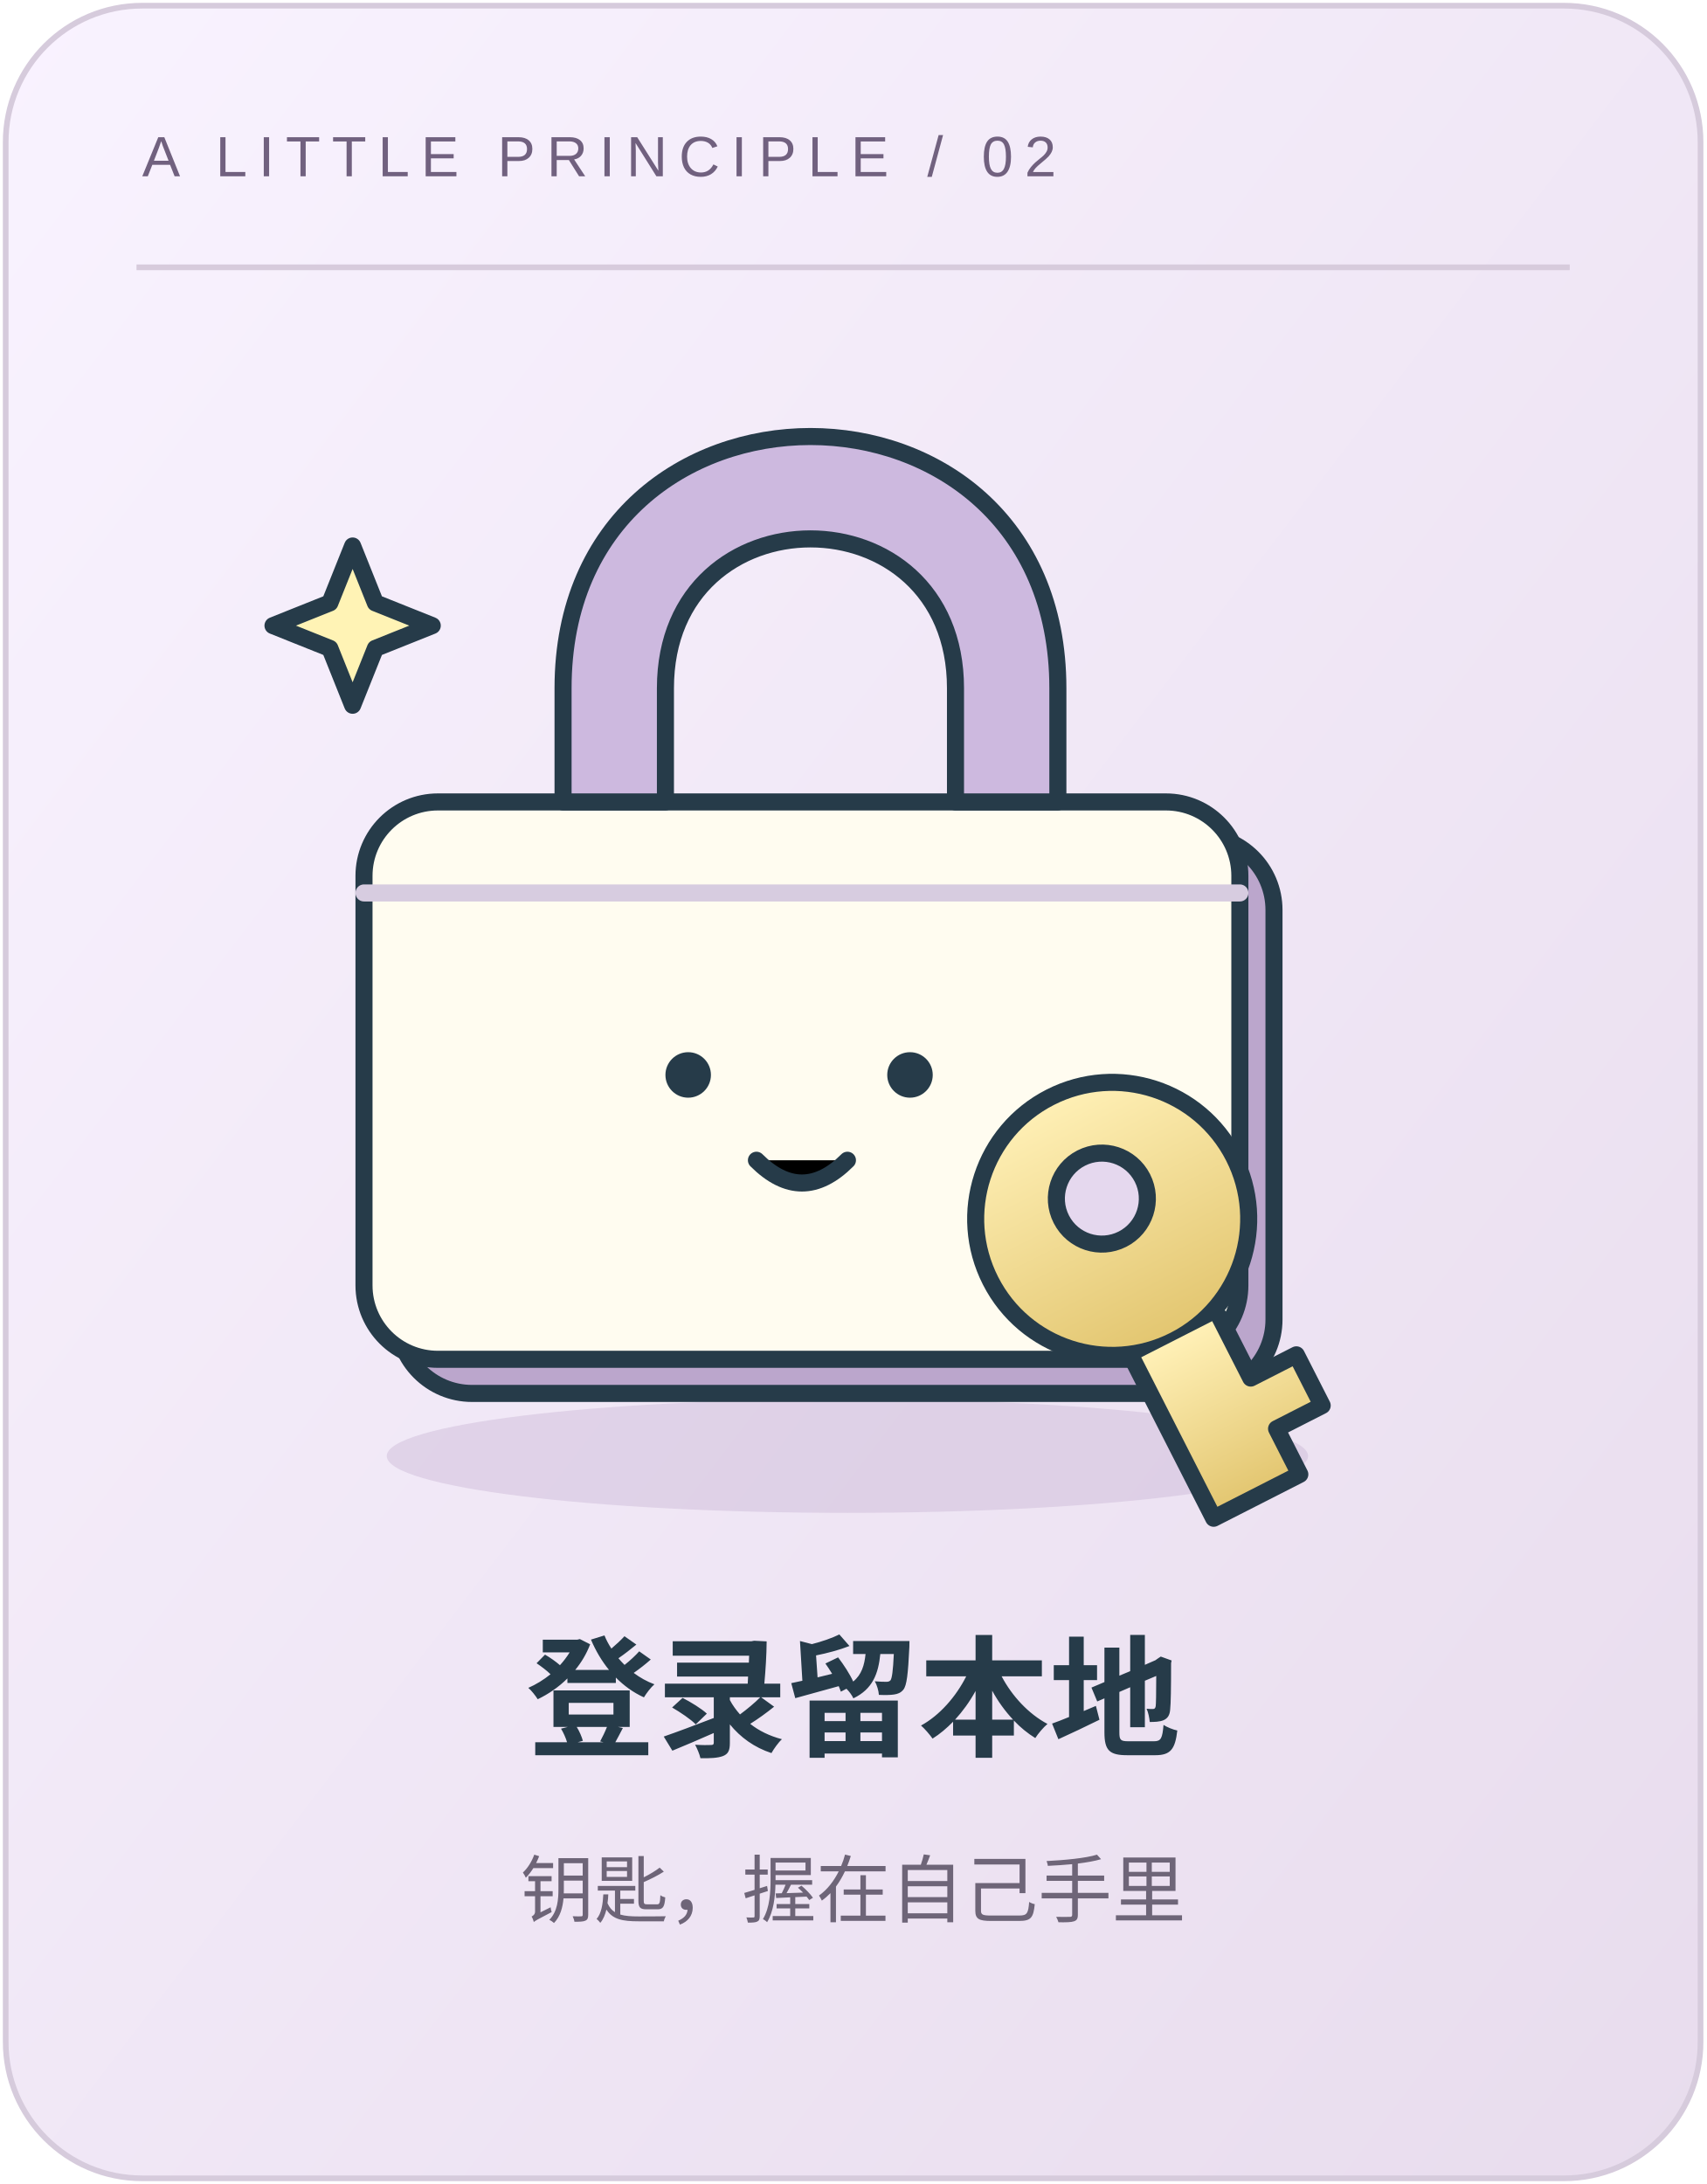
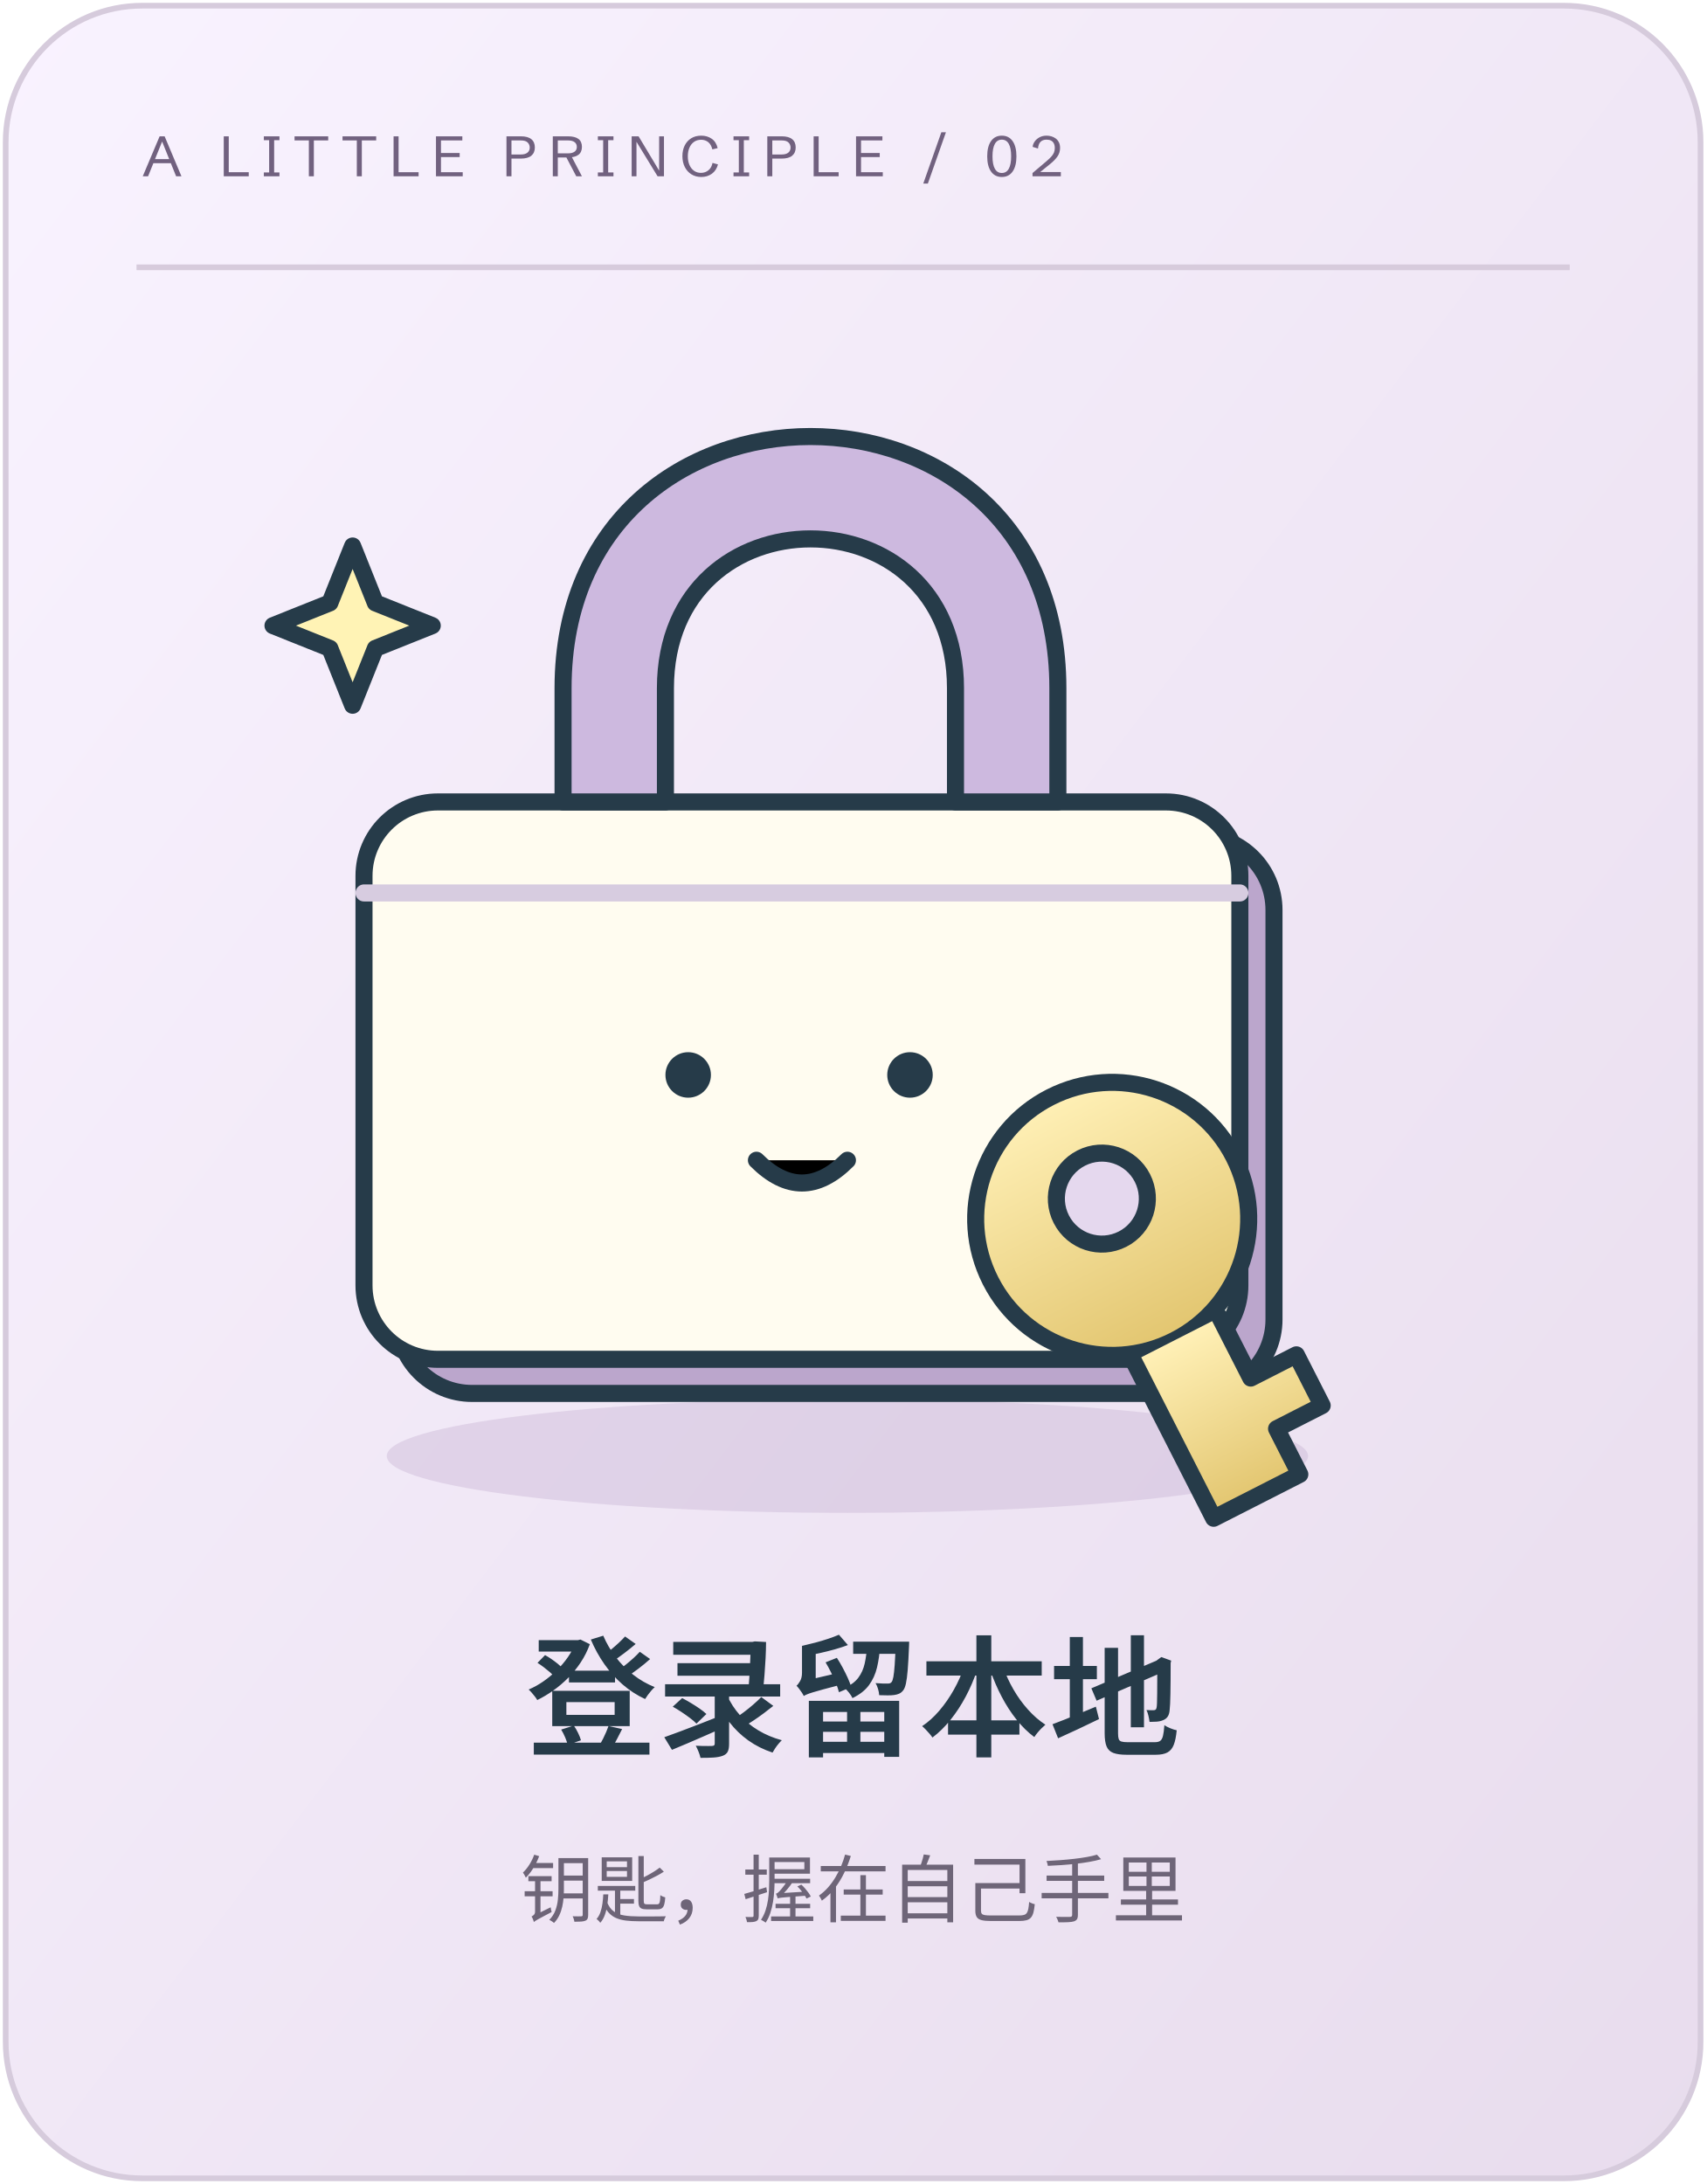
<svg xmlns="http://www.w3.org/2000/svg" viewBox="0 0 300 384">
  <defs>
    <linearGradient id="p" x2="1" y2="1">
      <stop stop-color="#f9f3ff" />
      <stop offset="1" stop-color="#e8dced" />
    </linearGradient>
    <linearGradient id="k" x2="0" y2="1">
      <stop stop-color="#fff0b6" />
      <stop offset="1" stop-color="#e2c56f" />
    </linearGradient>
  </defs>
  <rect x="1" y="1" width="298" height="382" rx="24" fill="url(#p)" stroke="#d6cbdc" />
  <path d="M24 47h252" stroke="#d7cbdc" />
-   <text x="25" y="31" fill="#71617f" font-family="Arial,sans-serif" font-size="10" letter-spacing="2">A LITTLE PRINCIPLE / 02</text>
+   <g role="img" aria-label="A LITTLE PRINCIPLE / 02" fill="#71617f" data-ofl-outlines="Schibsted Grotesk + Noto Sans SC">
+     <path d="M25.098 31 28.066 23.969H28.945L31.904 31H30.967L28.506 24.887L26.035 31ZM26.621 28.695V27.973H30.381V28.695ZM39.342 31V23.969H40.221V30.277H43.736V31ZM46.391 31V30.316H47.323V24.652H46.391V23.969H49.135V24.652H48.202V30.316H49.135V31ZM54.304 31V24.691H51.789V23.969H57.707V24.691H55.183V31ZM62.739 31V24.691H60.225V23.969H66.143V24.691H63.618V31ZM69.202 31V23.969H70.081V30.277H73.597V31ZM76.656 31V23.969H81.29V24.691H77.535V26.898H80.821V27.621H77.535V30.277H81.358V31ZM89.05 31V23.969H91.584Q92.81 23.969 93.425 24.472Q94.04 24.975 94.04 25.927Q94.04 26.859 93.427 27.372Q92.814 27.885 91.569 27.885H89.929V31ZM89.929 27.162H91.584Q92.346 27.162 92.744 26.835Q93.142 26.508 93.142 25.941Q93.142 25.434 92.785 25.062Q92.429 24.691 91.584 24.691H89.929ZM97.197 31V23.969H99.878Q102.319 23.969 102.319 25.819Q102.319 27.685 99.863 27.685H98.076V31ZM101.323 31 99.458 27.44H100.454L102.319 31ZM98.076 26.962H99.878Q100.62 26.962 101.02 26.671Q101.421 26.381 101.421 25.834Q101.421 25.282 101.02 24.987Q100.62 24.691 99.878 24.691H98.076ZM105.12 31V30.316H106.053V24.652H105.12V23.969H107.864V24.652H106.932V30.316H107.864V31ZM111.061 31V23.969H112.281L116.046 30.253L115.894 30.282V23.969H116.744V31H115.621L111.759 24.682L111.91 24.648V31ZM123.31 31.117Q122.314 31.117 121.564 30.648Q120.814 30.18 120.399 29.352Q119.984 28.524 119.984 27.45Q119.984 26.405 120.382 25.595Q120.78 24.784 121.522 24.318Q122.265 23.852 123.3 23.852Q124.35 23.852 125.136 24.394Q125.922 24.936 126.181 26.044L125.248 26.264Q125.038 25.395 124.518 24.984Q123.998 24.574 123.285 24.574Q122.543 24.574 122.018 24.95Q121.493 25.326 121.215 25.98Q120.936 26.635 120.936 27.48Q120.936 28.339 121.222 28.998Q121.508 29.657 122.025 30.026Q122.543 30.395 123.246 30.395Q124.013 30.395 124.569 29.931Q125.126 29.467 125.277 28.642L126.239 28.905Q125.951 29.989 125.16 30.553Q124.369 31.117 123.31 31.117ZM128.972 31V30.316H129.904V24.652H128.972V23.969H131.716V24.652H130.783V30.316H131.716V31ZM134.912 31V23.969H137.446Q138.672 23.969 139.287 24.472Q139.902 24.975 139.902 25.927Q139.902 26.859 139.29 27.372Q138.677 27.885 137.432 27.885H135.791V31ZM135.791 27.162H137.446Q138.208 27.162 138.606 26.835Q139.004 26.508 139.004 25.941Q139.004 25.434 138.648 25.062Q138.291 24.691 137.446 24.691H135.791ZM143.06 31V23.969H143.939V30.277H147.454V31ZM150.514 31V23.969H155.148V24.691H151.393V26.898H154.679V27.621H151.393V30.277H155.216V31ZM162.336 32.274 165.515 23.251H166.32L163.142 32.274ZM176.145 31.117Q174.925 31.117 174.251 30.163Q173.577 29.208 173.577 27.484Q173.577 25.761 174.251 24.806Q174.925 23.852 176.145 23.852Q177.371 23.852 178.042 24.806Q178.714 25.761 178.714 27.484Q178.714 29.208 178.042 30.163Q177.371 31.117 176.145 31.117ZM176.145 30.414Q176.956 30.414 177.371 29.667Q177.786 28.92 177.786 27.484Q177.786 26.049 177.371 25.302Q176.956 24.555 176.145 24.555Q175.335 24.555 174.92 25.302Q174.505 26.049 174.505 27.484Q174.505 28.92 174.92 29.667Q175.335 30.414 176.145 30.414ZM181.544 31V30.424L184.015 28.329Q184.518 27.899 184.837 27.548Q185.157 27.196 185.309 26.835Q185.46 26.474 185.46 26.029Q185.46 25.546 185.292 25.216Q185.123 24.887 184.806 24.721Q184.488 24.555 184.029 24.555Q183.502 24.555 183.177 24.762Q182.852 24.97 182.694 25.321Q182.535 25.673 182.506 26.112L181.568 25.824Q181.598 25.355 181.908 24.901Q182.218 24.447 182.76 24.149Q183.302 23.852 184.024 23.852Q184.435 23.852 184.85 23.969Q185.265 24.086 185.614 24.342Q185.963 24.599 186.175 25.011Q186.388 25.424 186.388 26.01Q186.388 26.845 185.934 27.502Q185.48 28.158 184.664 28.817L182.755 30.365L182.135 30.248H186.524V31Z" />
+   </g>
  <g stroke="#263b49" stroke-width="3" stroke-linejoin="round" stroke-linecap="round">
    <ellipse cx="149" cy="256" rx="81" ry="10" fill="#c6b2d2" opacity=".4" stroke="none" />
    <rect x="70" y="147" width="154" height="98" rx="13" fill="#bba6cc" />
    <rect x="64" y="141" width="154" height="98" rx="13" fill="#fffcf0" />
    <path d="M64 157h154" stroke="#d7cce0" />
    <path d="M99 141v-20c0-59 87-59 87 0v20h-18v-20c0-35-51-35-51 0v20Z" fill="#cdb9df" />
    <circle cx="121" cy="189" r="4" fill="#263b49" stroke="none" />
    <circle cx="160" cy="189" r="4" fill="#263b49" stroke="none" />
    <path d="M133 204q8 8 16 0" />
    <g transform="rotate(-27 201 225)">
      <circle cx="201" cy="213" r="24" fill="url(#k)" />
      <circle cx="201" cy="209" r="8" fill="#e5d8ee" />
      <path d="M193 237v31h17v-9h9v-10h-9v-12" fill="url(#k)" />
    </g>
    <path d="m62 96 4 10 10 4-10 4-4 10-4-10-10-4 10-4Z" fill="#fff3b5" />
  </g>
-   <text x="150" y="307" text-anchor="middle" fill="#263b49" font-family="'Microsoft YaHei','PingFang SC',sans-serif" font-size="23" font-weight="600">登录留本地</text>
-   <text x="150" y="337" text-anchor="middle" fill="#6e6578" font-family="'Microsoft YaHei','PingFang SC',sans-serif" font-size="13">钥匙，握在自己手里</text>
+   <g role="img" aria-label="登录留本地" fill="#263b49" data-ofl-outlines="Schibsted Grotesk + Noto Sans SC">
+     <path d="M100.038 293.748H108.139V295.817H100.038ZM93.857 306.405H114.189V308.505H93.857ZM94.722 288.375H101.897V290.383H94.722ZM101.196 288.375H101.635L102.058 288.268L103.712 289.091Q103.084 290.809 102.103 292.293Q101.122 293.777 99.895 295.011Q98.669 296.246 97.288 297.224Q95.908 298.202 94.466 298.908Q94.312 298.631 94.047 298.292Q93.782 297.954 93.493 297.619Q93.204 297.284 92.951 297.061Q94.246 296.517 95.499 295.654Q96.753 294.792 97.868 293.703Q98.983 292.615 99.844 291.377Q100.706 290.139 101.196 288.822ZM106.069 287.594Q106.896 289.556 108.233 291.319Q109.57 293.082 111.325 294.454Q113.08 295.826 115.12 296.639Q114.843 296.877 114.519 297.247Q114.196 297.616 113.908 298.012Q113.619 298.409 113.427 298.732Q111.272 297.735 109.47 296.17Q107.669 294.606 106.267 292.6Q104.864 290.595 103.883 288.271ZM94.505 292.37 95.836 291.008Q96.379 291.307 96.954 291.701Q97.528 292.095 98.037 292.505Q98.546 292.914 98.845 293.289L97.453 294.79Q97.162 294.422 96.668 293.993Q96.174 293.565 95.607 293.136Q95.04 292.707 94.505 292.37ZM109.9 287.732 111.77 289.048Q110.826 289.86 109.765 290.664Q108.704 291.469 107.822 292.043L106.345 290.889Q106.904 290.476 107.563 289.932Q108.222 289.387 108.843 288.805Q109.464 288.223 109.9 287.732ZM112.492 290.423 114.308 291.7Q113.364 292.551 112.241 293.401Q111.118 294.252 110.191 294.827L108.698 293.673Q109.311 293.252 110.009 292.7Q110.706 292.148 111.365 291.546Q112.024 290.944 112.492 290.423ZM99.583 299.269V301.515H108.072V299.269ZM97.098 297.292H110.719V303.492H97.098ZM98.669 304.104 100.892 303.397Q101.306 303.994 101.654 304.717Q102.002 305.441 102.148 305.984L99.817 306.792Q99.694 306.248 99.373 305.483Q99.051 304.717 98.669 304.104ZM106.992 303.475 109.385 304.012Q108.933 304.908 108.489 305.758Q108.046 306.607 107.656 307.211L105.501 306.697Q105.768 306.245 106.047 305.682Q106.327 305.12 106.579 304.534Q106.831 303.949 106.992 303.475ZM116.94 296.126H137.174V298.287H116.94ZM125.668 297.311H128.192V306.605Q128.192 307.519 127.947 308Q127.701 308.48 127.032 308.726Q126.387 308.957 125.436 309.018Q124.484 309.08 123.166 309.072Q123.066 308.587 122.82 307.984Q122.574 307.38 122.335 306.941Q122.925 306.964 123.507 306.983Q124.089 307.003 124.549 306.991Q125.009 306.98 125.178 306.98Q125.454 306.972 125.561 306.876Q125.668 306.781 125.668 306.55ZM127.861 298.129Q128.697 299.983 130.072 301.542Q131.448 303.101 133.322 304.231Q135.196 305.362 137.465 305.975Q137.196 306.229 136.881 306.606Q136.565 306.983 136.292 307.395Q136.019 307.806 135.834 308.145Q133.473 307.363 131.583 306.017Q129.694 304.671 128.268 302.824Q126.842 300.976 125.884 298.714ZM133.851 298.381 135.967 299.936Q135.161 300.587 134.264 301.254Q133.367 301.921 132.49 302.503Q131.612 303.086 130.853 303.53L129.184 302.161Q129.927 301.685 130.785 301.041Q131.644 300.398 132.452 299.696Q133.261 298.995 133.851 298.381ZM118.287 300.074 119.941 298.566Q120.654 298.933 121.467 299.42Q122.279 299.906 123.008 300.412Q123.736 300.918 124.204 301.363L122.457 303.056Q122.036 302.611 121.327 302.074Q120.617 301.538 119.82 301.009Q119.023 300.48 118.287 300.074ZM116.8 305.448Q117.989 305.026 119.583 304.429Q121.178 303.831 122.949 303.145Q124.72 302.459 126.468 301.762L126.961 303.863Q125.451 304.529 123.895 305.215Q122.34 305.901 120.876 306.522Q119.412 307.143 118.147 307.664ZM119.117 292.423H132.661V294.638H119.117ZM132 288.689H132.269L132.715 288.596L134.693 288.704Q134.685 290.07 134.609 291.558Q134.532 293.046 134.417 294.507Q134.302 295.967 134.164 297.286L131.586 297.156Q131.67 296.151 131.747 295.027Q131.823 293.904 131.873 292.781Q131.923 291.657 131.958 290.68Q131.992 289.702 132 288.981ZM118.372 288.689H132.708V290.951H118.372ZM142.216 299.048H158.099V308.903H155.475V301.01H144.717V308.995H142.216ZM143.463 302.682H156.559V304.497H143.463ZM150.008 288.65H158.316V290.789H150.008ZM143.463 306.245H156.559V308.222H143.463ZM148.939 299.879H151.278V307.36H148.939ZM157.485 288.65H159.855Q159.855 288.65 159.847 288.823Q159.839 288.996 159.839 289.215Q159.839 289.434 159.824 289.588Q159.724 292.056 159.598 293.612Q159.471 295.169 159.283 296.012Q159.095 296.856 158.796 297.217Q158.481 297.616 158.097 297.786Q157.713 297.955 157.222 298.024Q156.793 298.086 156.08 298.086Q155.367 298.086 154.584 298.055Q154.561 297.555 154.384 296.959Q154.207 296.362 153.946 295.932Q154.635 295.985 155.198 296.004Q155.76 296.024 156.044 296.008Q156.289 296.016 156.454 295.966Q156.619 295.916 156.757 295.755Q156.949 295.54 157.079 294.835Q157.209 294.13 157.309 292.724Q157.408 291.318 157.485 289.027ZM147.506 287.424 149.083 289.24Q148.024 289.646 146.762 289.999Q145.5 290.351 144.201 290.642Q142.901 290.934 141.682 291.156Q141.613 290.779 141.413 290.263Q141.213 289.748 141.013 289.386Q142.163 289.126 143.355 288.811Q144.547 288.497 145.628 288.133Q146.708 287.769 147.506 287.424ZM152.449 289.404H154.742Q154.612 291.459 154.198 293.195Q153.784 294.932 152.792 296.285Q151.799 297.639 149.889 298.567Q149.697 298.144 149.286 297.621Q148.874 297.098 148.497 296.797Q150.122 296.054 150.922 294.974Q151.722 293.893 152.036 292.484Q152.35 291.074 152.449 289.404ZM145.158 292.28 147.143 291.487Q147.664 292.285 148.158 293.205Q148.652 294.126 149.058 295.019Q149.464 295.913 149.663 296.618L147.509 297.534Q147.341 296.828 146.969 295.923Q146.598 295.018 146.127 294.063Q145.656 293.108 145.158 292.28ZM141.315 298.201 141.123 296.163 142.098 295.371 147.504 294.117Q147.597 294.594 147.739 295.186Q147.881 295.779 148.004 296.171Q146.013 296.692 144.787 297.021Q143.562 297.35 142.876 297.565Q142.19 297.779 141.852 297.925Q141.515 298.071 141.315 298.201ZM141.315 298.186Q141.207 297.925 140.973 297.578Q140.738 297.232 140.488 296.905Q140.238 296.578 140.046 296.402Q140.369 296.117 140.691 295.549Q141.013 294.98 141.013 294.105V289.386H143.422V295.518Q143.422 295.518 143.206 295.706Q142.991 295.894 142.684 296.202Q142.376 296.51 142.061 296.867Q141.746 297.225 141.53 297.571Q141.315 297.917 141.315 298.186ZM162.886 292.099H183.16V294.607H162.886ZM166.69 302.481H179.24V304.989H166.69ZM171.677 287.532H174.293V308.995H171.677ZM169.54 292.992 171.802 293.638Q170.982 296.076 169.799 298.3Q168.616 300.524 167.141 302.364Q165.667 304.204 163.95 305.501Q163.749 305.193 163.426 304.82Q163.103 304.447 162.764 304.093Q162.426 303.739 162.134 303.5Q163.743 302.434 165.167 300.763Q166.592 299.092 167.717 297.084Q168.843 295.076 169.54 292.992ZM176.369 293.061Q177.065 295.099 178.187 297.041Q179.308 298.984 180.752 300.59Q182.195 302.195 183.811 303.246Q183.504 303.5 183.126 303.877Q182.749 304.255 182.415 304.659Q182.08 305.062 181.857 305.416Q180.163 304.158 178.716 302.333Q177.269 300.508 176.109 298.296Q174.949 296.084 174.129 293.699ZM198.826 287.517H201.142V303.696H198.826ZM191.891 296.845 203.946 291.725 204.846 293.834 192.814 299.023ZM194.227 289.726H196.582V304.771Q196.582 305.423 196.696 305.757Q196.811 306.09 197.175 306.205Q197.539 306.32 198.259 306.32Q198.466 306.32 198.937 306.32Q199.407 306.32 200.008 306.32Q200.608 306.32 201.213 306.32Q201.817 306.32 202.307 306.32Q202.797 306.32 203.034 306.32Q203.677 306.32 204.003 306.079Q204.329 305.838 204.486 305.191Q204.643 304.544 204.727 303.326Q205.135 303.61 205.766 303.868Q206.397 304.126 206.897 304.226Q206.743 305.844 206.378 306.779Q206.013 307.715 205.268 308.122Q204.524 308.528 203.219 308.528Q202.997 308.528 202.476 308.528Q201.955 308.528 201.293 308.528Q200.631 308.528 199.969 308.528Q199.307 308.528 198.794 308.528Q198.281 308.528 198.081 308.528Q196.592 308.528 195.747 308.205Q194.903 307.883 194.565 307.061Q194.227 306.239 194.227 304.756ZM203.477 292.01H203.293L203.754 291.665L204.2 291.35L205.923 291.98L205.831 292.396Q205.831 294.029 205.82 295.4Q205.808 296.772 205.789 297.829Q205.77 298.886 205.736 299.598Q205.701 300.31 205.655 300.663Q205.595 301.43 205.288 301.853Q204.982 302.276 204.452 302.468Q203.961 302.676 203.305 302.714Q202.649 302.753 202.12 302.753Q202.066 302.276 201.923 301.668Q201.781 301.061 201.581 300.668Q201.91 300.692 202.281 300.695Q202.651 300.699 202.812 300.699Q203.042 300.699 203.179 300.6Q203.317 300.5 203.37 300.171Q203.408 299.988 203.431 299.379Q203.454 298.771 203.462 297.752Q203.469 296.734 203.473 295.296Q203.477 293.859 203.477 292.01ZM185.334 292.913H192.858V295.244H185.334ZM188.099 287.824H190.408V302.984H188.099ZM185.057 303.163Q186 302.818 187.247 302.32Q188.493 301.821 189.893 301.238Q191.292 300.656 192.68 300.073L193.234 302.258Q191.402 303.155 189.508 304.041Q187.614 304.927 186.042 305.633Z" />
+   </g>
+   <g role="img" aria-label="钥匙，握在自己手里" fill="#6e6578" data-ofl-outlines="Schibsted Grotesk + Noto Sans SC">
+     <path d="M98.543 329.774H103.035V330.658H98.543ZM98.543 326.698H103.081V327.592H98.543ZM98.519 332.899H103.025V333.793H98.519ZM102.452 326.698H103.417V336.688Q103.417 337.105 103.312 337.344Q103.207 337.583 102.918 337.706Q102.65 337.824 102.186 337.858Q101.722 337.891 100.998 337.891Q100.98 337.758 100.931 337.58Q100.882 337.402 100.821 337.226Q100.759 337.051 100.685 336.928Q101.191 336.941 101.621 336.943Q102.052 336.946 102.187 336.938Q102.335 336.93 102.394 336.876Q102.452 336.821 102.452 336.678ZM98.186 326.698H99.15V332.122Q99.15 332.852 99.09 333.652Q99.03 334.452 98.854 335.249Q98.678 336.046 98.331 336.778Q97.985 337.51 97.406 338.103Q97.32 338.011 97.173 337.908Q97.026 337.805 96.866 337.709Q96.706 337.613 96.578 337.562Q97.313 336.811 97.652 335.892Q97.991 334.974 98.089 333.999Q98.186 333.024 98.186 332.122ZM93.928 326.099 94.802 326.357Q94.537 327.071 94.169 327.768Q93.801 328.465 93.363 329.076Q92.925 329.687 92.451 330.149Q92.415 330.044 92.325 329.876Q92.235 329.707 92.133 329.525Q92.032 329.344 91.944 329.242Q92.56 328.671 93.085 327.837Q93.611 327.002 93.928 326.099ZM93.586 327.558H97.25V328.457H93.407ZM93.869 337.942 93.752 337.072 94.103 336.69 96.822 335.345Q96.848 335.54 96.896 335.785Q96.944 336.031 96.995 336.179Q96.049 336.679 95.467 336.988Q94.885 337.298 94.57 337.475Q94.254 337.651 94.102 337.752Q93.949 337.853 93.869 337.942ZM92.9 329.875H96.986V330.759H92.9ZM92.247 332.521H97.162V333.413H92.247ZM93.869 337.942Q93.838 337.808 93.773 337.625Q93.709 337.442 93.632 337.266Q93.555 337.089 93.462 336.966Q93.651 336.886 93.864 336.682Q94.077 336.478 94.077 336.106V330.125H95.032V337.049Q95.032 337.049 94.915 337.107Q94.798 337.165 94.625 337.26Q94.453 337.354 94.278 337.471Q94.103 337.589 93.986 337.71Q93.869 337.831 93.869 337.942ZM106.675 328.969V329.998H110.243V328.969ZM106.675 327.274V328.29H110.243V327.274ZM105.796 326.568H111.153V330.712H105.796ZM105.112 331.588H111.696V332.416H105.112ZM108.128 331.921H109.061V337.061L108.128 336.538ZM108.594 333.897H111.467V334.708H108.594ZM106.072 333.077H106.957Q106.907 334.017 106.77 334.956Q106.632 335.895 106.342 336.702Q106.051 337.509 105.541 338.077Q105.439 337.914 105.245 337.712Q105.051 337.51 104.887 337.408Q105.323 336.921 105.57 336.212Q105.817 335.503 105.926 334.691Q106.035 333.879 106.072 333.077ZM106.741 334.432Q107.162 335.531 107.916 336.07Q108.67 336.61 109.754 336.782Q110.837 336.954 112.254 336.954Q112.427 336.954 112.892 336.954Q113.358 336.954 113.972 336.954Q114.586 336.954 115.214 336.952Q115.841 336.949 116.346 336.94Q116.85 336.931 117.072 336.926Q116.964 337.093 116.857 337.351Q116.75 337.608 116.717 337.803H115.771H112.252Q111.027 337.803 110.056 337.683Q109.085 337.564 108.329 337.236Q107.574 336.909 107.019 336.291Q106.464 335.673 106.09 334.671ZM115.994 328.37 116.721 329.084Q116.194 329.43 115.552 329.777Q114.909 330.124 114.23 330.446Q113.551 330.767 112.9 331.049Q112.854 330.898 112.758 330.701Q112.662 330.504 112.564 330.358Q113.194 330.079 113.829 329.739Q114.463 329.399 115.029 329.042Q115.596 328.684 115.994 328.37ZM112.245 326.335H113.19V334.206Q113.19 334.595 113.298 334.712Q113.407 334.829 113.789 334.829Q113.88 334.829 114.118 334.829Q114.355 334.829 114.648 334.829Q114.94 334.829 115.19 334.829Q115.439 334.829 115.554 334.829Q115.771 334.829 115.879 334.697Q115.987 334.566 116.037 334.217Q116.086 333.868 116.104 333.214Q116.269 333.339 116.52 333.448Q116.771 333.557 116.968 333.608Q116.922 334.398 116.789 334.855Q116.657 335.312 116.388 335.508Q116.12 335.705 115.625 335.705Q115.532 335.705 115.257 335.705Q114.983 335.705 114.649 335.705Q114.315 335.705 114.039 335.705Q113.763 335.705 113.67 335.705Q113.119 335.705 112.809 335.573Q112.499 335.442 112.372 335.116Q112.245 334.791 112.245 334.198ZM119.544 338.389 119.254 337.704Q120.054 337.372 120.476 336.866Q120.898 336.36 120.898 335.622L120.656 334.53L121.36 335.513Q121.215 335.683 121.034 335.745Q120.854 335.807 120.668 335.807Q120.269 335.807 119.983 335.574Q119.697 335.34 119.697 334.88Q119.697 334.417 119.993 334.181Q120.288 333.945 120.68 333.945Q121.225 333.945 121.509 334.352Q121.793 334.76 121.793 335.443Q121.793 336.494 121.183 337.264Q120.572 338.033 119.544 338.389ZM130.864 332.999Q131.596 332.803 132.631 332.483Q133.667 332.162 134.743 331.82L134.871 332.693Q133.891 333.019 132.901 333.34Q131.911 333.66 131.103 333.926ZM131.045 328.7H134.82V329.612H131.045ZM132.495 326.088H133.409V336.827Q133.409 337.219 133.314 337.44Q133.22 337.661 132.977 337.779Q132.747 337.897 132.353 337.935Q131.959 337.974 131.348 337.966Q131.33 337.779 131.249 337.515Q131.168 337.252 131.07 337.049Q131.483 337.062 131.817 337.062Q132.151 337.062 132.268 337.054Q132.388 337.054 132.441 337.005Q132.495 336.955 132.495 336.822ZM138.919 333.321H139.869V337.243H138.919ZM135.734 326.599H142.415V329.445H135.734V328.653H141.428V327.392H135.734ZM135.894 330.329H142.442V331.107H135.894ZM135.577 336.957H142.995V337.755H135.577ZM136.363 334.732H142.445V335.512H136.363ZM140.192 331.674 140.904 331.366Q141.237 331.675 141.559 332.045Q141.881 332.415 142.147 332.783Q142.413 333.151 142.557 333.455L141.805 333.815Q141.666 333.511 141.405 333.133Q141.144 332.755 140.83 332.371Q140.515 331.988 140.192 331.674ZM135.251 326.599H136.19V330.632Q136.19 331.439 136.136 332.398Q136.081 333.356 135.922 334.36Q135.762 335.364 135.452 336.312Q135.143 337.26 134.62 338.052Q134.538 337.972 134.386 337.876Q134.233 337.78 134.076 337.689Q133.919 337.598 133.801 337.551Q134.3 336.801 134.593 335.918Q134.886 335.036 135.025 334.111Q135.165 333.187 135.208 332.296Q135.251 331.406 135.251 330.632ZM136.738 333.783Q136.717 333.685 136.661 333.535Q136.604 333.385 136.546 333.226Q136.487 333.067 136.43 332.954Q136.583 332.923 136.732 332.812Q136.882 332.702 137.046 332.533Q137.157 332.413 137.417 332.106Q137.676 331.8 137.976 331.381Q138.275 330.961 138.497 330.527L139.353 330.939Q138.907 331.612 138.377 332.239Q137.847 332.867 137.322 333.315V333.333Q137.322 333.333 137.234 333.375Q137.147 333.417 137.03 333.485Q136.912 333.553 136.825 333.632Q136.738 333.71 136.738 333.783ZM136.745 333.783 136.725 333.149 137.241 332.863 141.732 332.586Q141.794 332.747 141.882 332.951Q141.97 333.155 142.032 333.291Q140.696 333.39 139.79 333.457Q138.884 333.523 138.325 333.569Q137.766 333.614 137.455 333.649Q137.144 333.684 136.994 333.715Q136.844 333.746 136.745 333.783ZM144.314 328.09H155.702V329.033H144.314ZM148.344 332.212H155.198V333.121H148.344ZM147.834 336.813H155.7V337.731H147.834ZM151.276 329.702H152.251V337.308H151.276ZM148.587 326.078 149.596 326.324Q149.142 327.809 148.446 329.266Q147.75 330.723 146.777 331.987Q145.805 333.25 144.505 334.181Q144.453 334.05 144.362 333.887Q144.271 333.723 144.173 333.558Q144.076 333.393 143.996 333.286Q144.88 332.669 145.603 331.844Q146.326 331.019 146.897 330.065Q147.468 329.111 147.892 328.098Q148.316 327.085 148.587 326.078ZM146.014 331.434H146.989V337.992H146.014ZM159.278 330.735H166.83V331.653H159.278ZM159.278 333.563H166.83V334.472H159.278ZM159.278 336.403H166.83V337.32H159.278ZM158.618 327.856H167.583V337.987H166.567V328.791H159.601V338.05H158.618ZM162.419 326.054 163.552 326.209Q163.336 326.79 163.099 327.378Q162.862 327.967 162.641 328.393L161.771 328.223Q161.891 327.917 162.015 327.533Q162.139 327.148 162.25 326.761Q162.361 326.374 162.419 326.054ZM171.996 331.093H179.666V332.048H171.996ZM171.325 326.851H180.285V332.869H179.261V327.841H171.325ZM171.489 331.093H172.484V335.947Q172.484 336.29 172.619 336.471Q172.753 336.651 173.127 336.719Q173.5 336.787 174.213 336.787Q174.416 336.787 174.899 336.787Q175.382 336.787 176.003 336.787Q176.625 336.787 177.258 336.787Q177.892 336.787 178.411 336.787Q178.931 336.787 179.195 336.787Q179.71 336.787 180.035 336.693Q180.359 336.599 180.537 336.347Q180.715 336.094 180.804 335.624Q180.892 335.154 180.95 334.409Q181.085 334.489 181.26 334.571Q181.434 334.653 181.614 334.715Q181.794 334.776 181.941 334.804Q181.855 335.684 181.703 336.258Q181.55 336.831 181.261 337.16Q180.971 337.488 180.472 337.624Q179.974 337.76 179.18 337.76Q179.056 337.76 178.682 337.76Q178.308 337.76 177.789 337.76Q177.271 337.76 176.709 337.76Q176.148 337.76 175.632 337.76Q175.116 337.76 174.748 337.76Q174.381 337.76 174.256 337.76Q173.208 337.76 172.606 337.612Q172.004 337.464 171.746 337.074Q171.489 336.685 171.489 335.949ZM192.871 326.095 193.594 326.891Q192.718 327.151 191.593 327.351Q190.467 327.551 189.215 327.693Q187.964 327.835 186.692 327.925Q185.421 328.015 184.24 328.062Q184.217 327.872 184.146 327.62Q184.074 327.368 184.002 327.207Q185.162 327.152 186.409 327.059Q187.656 326.967 188.855 326.829Q190.054 326.691 191.09 326.509Q192.126 326.327 192.871 326.095ZM184.018 329.768H194.149V330.703H184.018ZM183.148 332.816H194.886V333.774H183.148ZM188.514 327.482H189.522V336.677Q189.522 337.2 189.358 337.449Q189.194 337.697 188.827 337.823Q188.458 337.936 187.799 337.969Q187.14 338.002 186.11 337.989Q186.081 337.851 186.011 337.675Q185.94 337.5 185.86 337.325Q185.779 337.149 185.699 337.021Q186.25 337.034 186.744 337.039Q187.238 337.044 187.602 337.04Q187.966 337.036 188.114 337.036Q188.335 337.029 188.424 336.95Q188.514 336.873 188.514 336.67ZM198.472 329.934V331.587H205.678V329.934ZM198.472 327.478V329.105H205.678V327.478ZM197.507 326.599H206.687V332.466H197.507ZM196.206 336.753H207.822V337.668H196.206ZM197.082 333.968H207.122V334.885H197.082ZM201.582 327.148H202.514V332.325H202.57V337.274H201.521V332.325H201.582Z" />
+   </g>
</svg>
